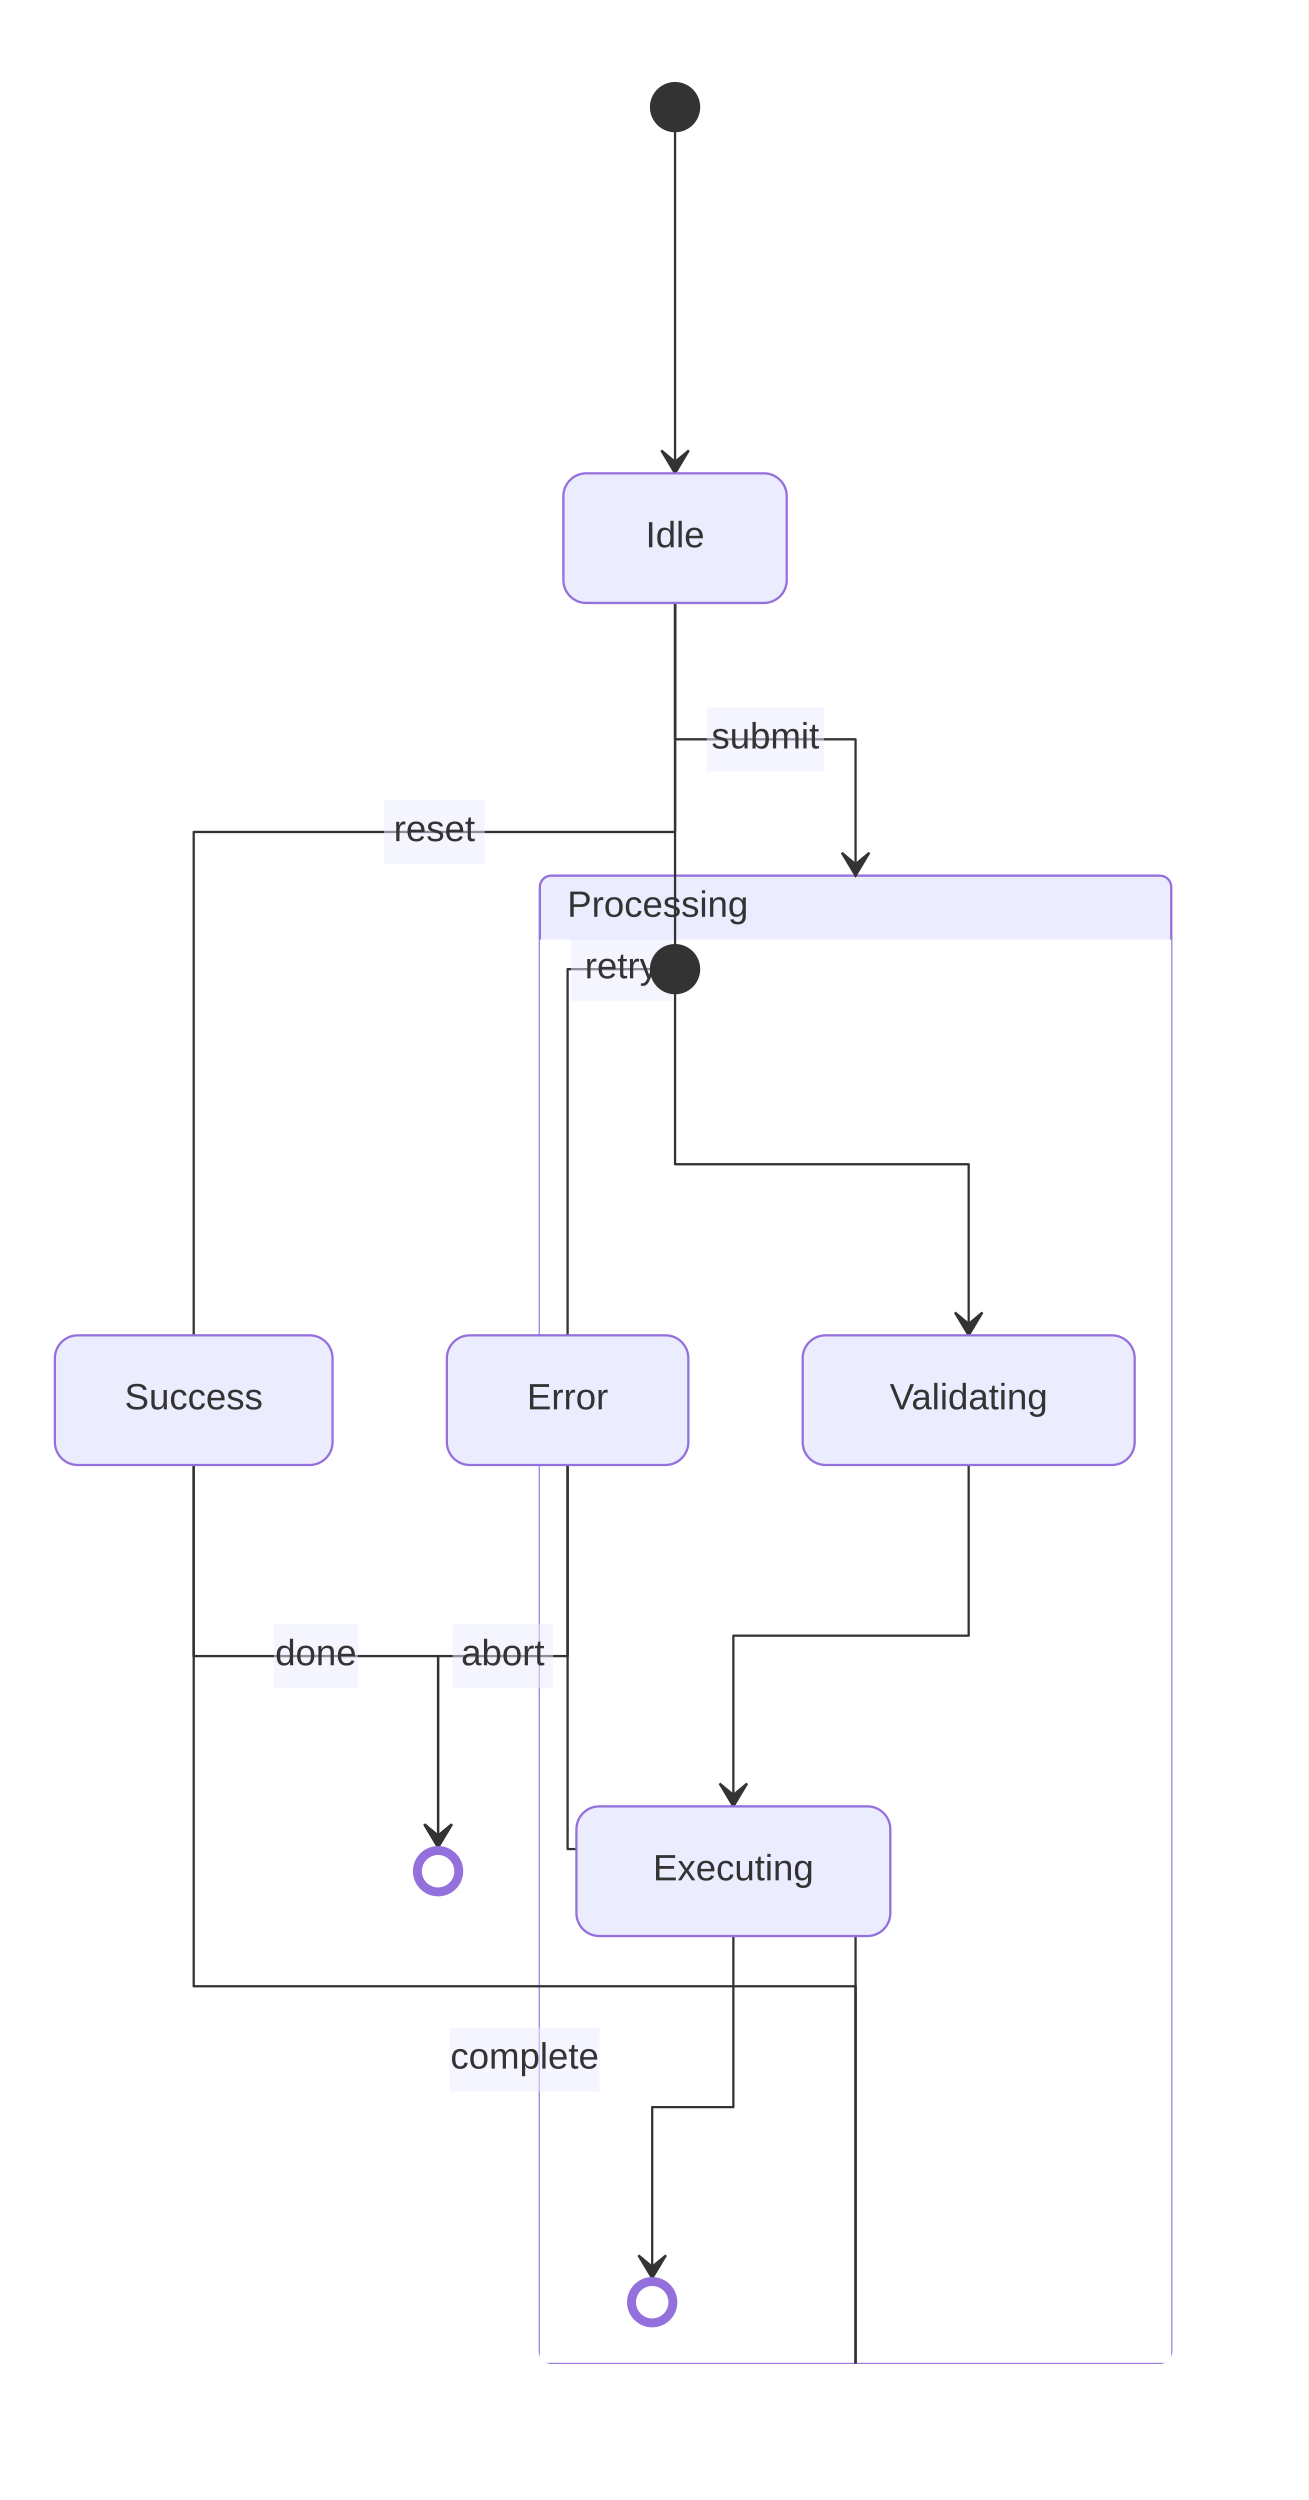
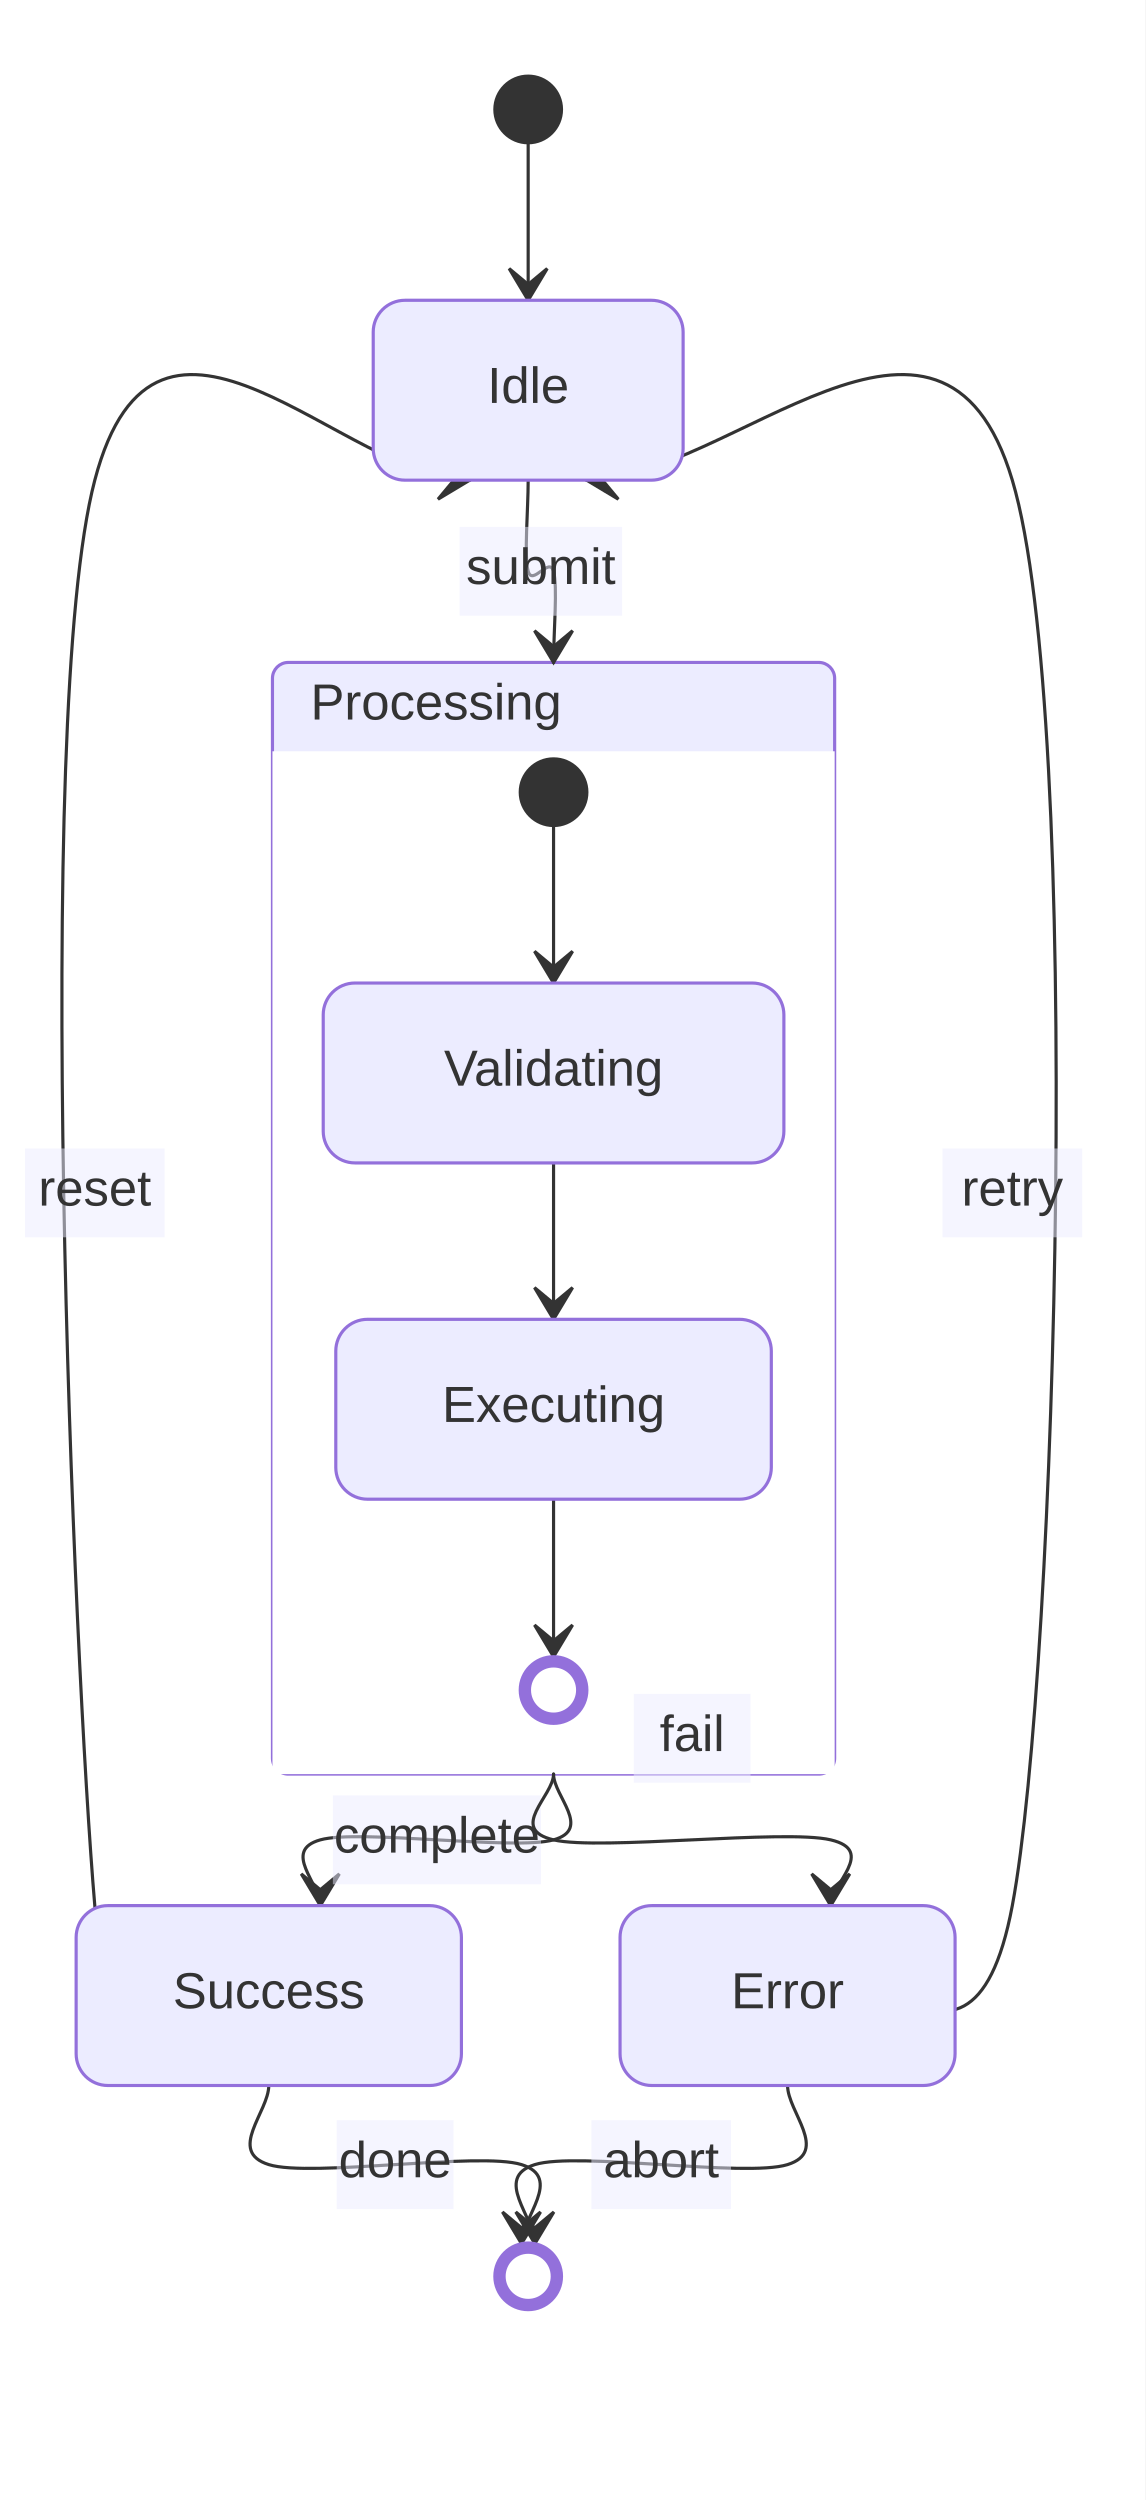
- <svg xmlns="http://www.w3.org/2000/svg" width="572.24" height="1093.35" viewBox="0 0 572.24 1093.35">
+ <svg xmlns="http://www.w3.org/2000/svg" width="361.04" height="788" viewBox="0 0 361.04 788">
  <rect width="100%" height="100%" fill="#FFFFFF" />
  <defs>
    <marker id="arrow-0" viewBox="0 0 10 10" refX="5" refY="5" markerUnits="userSpaceOnUse" markerWidth="8" markerHeight="8" orient="auto">
      <path d="M 0 0 L 10 5 L 0 10 z" fill="#333333" />
    </marker>
    <marker id="arrow-start-0" viewBox="0 0 10 10" refX="4.5" refY="5" markerUnits="userSpaceOnUse" markerWidth="8" markerHeight="8" orient="auto">
      <path d="M 0 5 L 10 10 L 10 0 z" fill="#333333" />
    </marker>
    <marker id="arrow-state-0" viewBox="0 0 20 14" refX="19" refY="7" markerUnits="userSpaceOnUse" markerWidth="20" markerHeight="14" orient="auto">
      <path d="M 19 7 L 9 13 L 14 7 L 9 1 Z" fill="#333333" stroke="#333333" />
    </marker>
  </defs>
-   <rect x="236.09" y="382.95" width="276.15" height="650.40" rx="5" ry="5" fill="#ECECFF" stroke="#9370DB" stroke-width="1" />
-   <rect x="236.09" y="410.95" width="276.15" height="622.40" fill="#FFFFFF" stroke="none" />
-   <text x="248.09" y="400.95" text-anchor="start" font-family="'trebuchet ms', verdana, arial, sans-serif" font-size="16" fill="#333333">
-     <tspan x="248.09" dy="0.00">Processing</tspan>
+   <rect x="85.88" y="208.80" width="177.20" height="350.40" rx="5" ry="5" fill="#ECECFF" stroke="#9370DB" stroke-width="1" />
+   <rect x="85.88" y="236.80" width="177.20" height="322.40" fill="#FFFFFF" stroke="none" />
+   <text x="97.88" y="226.80" text-anchor="start" font-family="'trebuchet ms', verdana, arial, sans-serif" font-size="16" fill="#333333">
+     <tspan x="97.88" dy="0.00">Processing</tspan>
  </text>
-   <path d="M 295.23 57.35 L 295.23 132.18 L 295.23 132.18 L 295.23 207.00" fill="none" stroke="#333333" stroke-width="1" marker-end="url(#arrow-state-0)" stroke-linecap="round" stroke-linejoin="round" />
-   <path d="M 295.23 263.70 L 295.23 323.33 L 374.17 323.33 L 374.17 382.95" fill="none" stroke="#333333" stroke-width="1" marker-end="url(#arrow-state-0)" stroke-linecap="round" stroke-linejoin="round" />
-   <rect x="309.10" y="309.33" width="51.20" height="28.00" rx="0" ry="0" fill="#ECECFF" fill-opacity="0.5" stroke="none" />
-   <text x="334.70" y="327.33" text-anchor="middle" font-family="'trebuchet ms', verdana, arial, sans-serif" font-size="16" fill="#333333">
-     <tspan x="334.70" dy="0.00">submit</tspan>
+   <path d="M 166.480,45.000C166.480,53.275,166.480,65.688,166.480,69.825C166.480,73.962,166.480,65.688,166.480,69.825C166.480,73.962,166.480,86.375,166.480,94.650" fill="none" stroke="#333333" stroke-width="1" marker-end="url(#arrow-state-0)" stroke-linecap="round" stroke-linejoin="round" />
+   <path d="M 166.480,151.350C166.480,160.925,165.147,175.288,166.480,180.075C167.813,184.863,173.147,175.288,174.480,180.075C175.813,184.863,174.480,199.225,174.480,208.800" fill="none" stroke="#333333" stroke-width="1" marker-end="url(#arrow-state-0)" stroke-linecap="round" stroke-linejoin="round" />
+   <rect x="144.88" y="166.08" width="51.20" height="28.00" rx="0" ry="0" fill="#ECECFF" fill-opacity="0.5" stroke="none" />
+   <text x="170.48" y="184.08" text-anchor="middle" font-family="'trebuchet ms', verdana, arial, sans-serif" font-size="16" fill="#333333">
+     <tspan x="170.48" dy="0.00">submit</tspan>
  </text>
-   <path d="M 374.17 1033.35 L 374.17 868.68 L 84.72 868.68 L 84.72 584.00" fill="none" stroke="#333333" stroke-width="1" marker-end="url(#arrow-state-0)" stroke-linecap="round" stroke-linejoin="round" />
-   <rect x="196.64" y="886.68" width="65.60" height="28.00" rx="0" ry="0" fill="#ECECFF" fill-opacity="0.5" stroke="none" />
-   <text x="229.44" y="904.68" text-anchor="middle" font-family="'trebuchet ms', verdana, arial, sans-serif" font-size="16" fill="#333333">
-     <tspan x="229.44" dy="0.00">complete</tspan>
+   <path d="M 174.480,559.200C174.480,566.108,186.733,576.471,174.480,579.925C162.227,583.379,113.213,576.471,100.960,579.925C88.707,583.379,100.960,593.742,100.960,600.650" fill="none" stroke="#333333" stroke-width="1" marker-end="url(#arrow-state-0)" stroke-linecap="round" stroke-linejoin="round" />
+   <rect x="104.92" y="565.93" width="65.60" height="28.00" rx="0" ry="0" fill="#ECECFF" fill-opacity="0.5" stroke="none" />
+   <text x="137.72" y="583.93" text-anchor="middle" font-family="'trebuchet ms', verdana, arial, sans-serif" font-size="16" fill="#333333">
+     <tspan x="137.72" dy="0.00">complete</tspan>
  </text>
-   <path d="M 374.17 1033.35 L 374.17 808.68 L 248.24 808.68 L 248.24 584.00" fill="none" stroke="#333333" stroke-width="1" marker-end="url(#arrow-state-0)" stroke-linecap="round" stroke-linejoin="round" />
-   <rect x="292.80" y="794.68" width="36.80" height="28.00" rx="0" ry="0" fill="#ECECFF" fill-opacity="0.5" stroke="none" />
-   <text x="311.20" y="812.68" text-anchor="middle" font-family="'trebuchet ms', verdana, arial, sans-serif" font-size="16" fill="#333333">
-     <tspan x="311.20" dy="0.00">fail</tspan>
+   <path d="M 174.480,559.200C174.480,566.108,159.920,576.471,174.480,579.925C189.040,583.379,247.280,576.471,261.840,579.925C276.400,583.379,261.840,593.742,261.840,600.650" fill="none" stroke="#333333" stroke-width="1" marker-end="url(#arrow-state-0)" stroke-linecap="round" stroke-linejoin="round" />
+   <rect x="199.76" y="533.93" width="36.80" height="28.00" rx="0" ry="0" fill="#ECECFF" fill-opacity="0.5" stroke="none" />
+   <text x="218.16" y="551.93" text-anchor="middle" font-family="'trebuchet ms', verdana, arial, sans-serif" font-size="16" fill="#333333">
+     <tspan x="218.16" dy="0.00">fail</tspan>
  </text>
-   <path d="M 84.72 640.70 L 84.72 363.85 L 295.23 363.85 L 295.23 207.00" fill="none" stroke="#333333" stroke-width="1" marker-end="url(#arrow-state-0)" stroke-linecap="round" stroke-linejoin="round" />
-   <rect x="167.98" y="349.85" width="44.00" height="28.00" rx="0" ry="0" fill="#ECECFF" fill-opacity="0.5" stroke="none" />
-   <text x="189.98" y="367.85" text-anchor="middle" font-family="'trebuchet ms', verdana, arial, sans-serif" font-size="16" fill="#333333">
-     <tspan x="189.98" dy="0.00">reset</tspan>
+   <path d="M 68.480,600.650C55.613,600.650,36.313,675.533,29.880,600.650C23.447,525.767,10.183,226.233,29.880,151.350C49.577,76.467,108.667,151.350,148.060,151.350" fill="none" stroke="#333333" stroke-width="1" marker-end="url(#arrow-state-0)" stroke-linecap="round" stroke-linejoin="round" />
+   <rect x="7.88" y="362.00" width="44.00" height="28.00" rx="0" ry="0" fill="#ECECFF" fill-opacity="0.5" stroke="none" />
+   <text x="29.88" y="380.00" text-anchor="middle" font-family="'trebuchet ms', verdana, arial, sans-serif" font-size="16" fill="#333333">
+     <tspan x="29.88" dy="0.00">reset</tspan>
  </text>
-   <path d="M 248.24 640.70 L 248.24 423.85 L 295.23 423.85 L 295.23 207.00" fill="none" stroke="#333333" stroke-width="1" marker-end="url(#arrow-state-0)" stroke-linecap="round" stroke-linejoin="round" />
-   <rect x="249.74" y="409.85" width="44.00" height="28.00" rx="0" ry="0" fill="#ECECFF" fill-opacity="0.5" stroke="none" />
-   <text x="271.74" y="427.85" text-anchor="middle" font-family="'trebuchet ms', verdana, arial, sans-serif" font-size="16" fill="#333333">
-     <tspan x="271.74" dy="0.00">retry</tspan>
+   <path d="M 234.640,600.650C262.787,600.650,305.007,675.533,319.080,600.650C333.153,525.767,341.443,226.233,319.080,151.350C296.717,76.467,229.627,151.350,184.900,151.350" fill="none" stroke="#333333" stroke-width="1" marker-end="url(#arrow-state-0)" stroke-linecap="round" stroke-linejoin="round" />
+   <rect x="297.08" y="362.00" width="44.00" height="28.00" rx="0" ry="0" fill="#ECECFF" fill-opacity="0.5" stroke="none" />
+   <text x="319.08" y="380.00" text-anchor="middle" font-family="'trebuchet ms', verdana, arial, sans-serif" font-size="16" fill="#333333">
+     <tspan x="319.08" dy="0.00">retry</tspan>
  </text>
-   <path d="M 248.24 640.70 L 248.24 724.28 L 191.59 724.28 L 191.59 807.85" fill="none" stroke="#333333" stroke-width="1" marker-end="url(#arrow-state-0)" stroke-linecap="round" stroke-linejoin="round" />
-   <rect x="197.92" y="710.28" width="44.00" height="28.00" rx="0" ry="0" fill="#ECECFF" fill-opacity="0.5" stroke="none" />
-   <text x="219.92" y="728.28" text-anchor="middle" font-family="'trebuchet ms', verdana, arial, sans-serif" font-size="16" fill="#333333">
-     <tspan x="219.92" dy="0.00">abort</tspan>
+   <path d="M 248.240,657.350C248.240,665.660,261.517,678.126,248.240,682.281C234.963,686.436,181.857,678.126,168.580,682.281C155.303,686.436,168.580,698.902,168.580,707.212" fill="none" stroke="#333333" stroke-width="1" marker-end="url(#arrow-state-0)" stroke-linecap="round" stroke-linejoin="round" />
+   <rect x="186.41" y="668.28" width="44.00" height="28.00" rx="0" ry="0" fill="#ECECFF" fill-opacity="0.5" stroke="none" />
+   <text x="208.41" y="686.28" text-anchor="middle" font-family="'trebuchet ms', verdana, arial, sans-serif" font-size="16" fill="#333333">
+     <tspan x="208.41" dy="0.00">abort</tspan>
  </text>
-   <path d="M 84.72 640.70 L 84.72 724.28 L 191.59 724.28 L 191.59 807.85" fill="none" stroke="#333333" stroke-width="1" marker-end="url(#arrow-state-0)" stroke-linecap="round" stroke-linejoin="round" />
-   <rect x="119.75" y="710.28" width="36.80" height="28.00" rx="0" ry="0" fill="#ECECFF" fill-opacity="0.5" stroke="none" />
-   <text x="138.15" y="728.28" text-anchor="middle" font-family="'trebuchet ms', verdana, arial, sans-serif" font-size="16" fill="#333333">
-     <tspan x="138.15" dy="0.00">done</tspan>
+   <path d="M 84.720,657.350C84.720,665.660,71.443,678.126,84.720,682.281C97.997,686.436,151.103,678.126,164.380,682.281C177.657,686.436,164.380,698.902,164.380,707.212" fill="none" stroke="#333333" stroke-width="1" marker-end="url(#arrow-state-0)" stroke-linecap="round" stroke-linejoin="round" />
+   <rect x="106.15" y="668.28" width="36.80" height="28.00" rx="0" ry="0" fill="#ECECFF" fill-opacity="0.5" stroke="none" />
+   <text x="124.55" y="686.28" text-anchor="middle" font-family="'trebuchet ms', verdana, arial, sans-serif" font-size="16" fill="#333333">
+     <tspan x="124.55" dy="0.00">done</tspan>
  </text>
-   <path d="M 295.23 434.35 L 295.23 509.17 L 423.64 509.17 L 423.64 584.00" fill="none" stroke="#333333" stroke-width="1" marker-end="url(#arrow-state-0)" stroke-linecap="round" stroke-linejoin="round" />
-   <path d="M 423.64 640.70 L 423.64 715.35 L 320.73 715.35 L 320.73 790.00" fill="none" stroke="#333333" stroke-width="1" marker-end="url(#arrow-state-0)" stroke-linecap="round" stroke-linejoin="round" />
-   <path d="M 320.73 846.70 L 320.73 921.53 L 285.23 921.53 L 285.23 996.35" fill="none" stroke="#333333" stroke-width="1" marker-end="url(#arrow-state-0)" stroke-linecap="round" stroke-linejoin="round" />
-   <rect x="195.44" y="584.00" width="105.60" height="56.70" rx="10" ry="10" fill="#ECECFF" stroke="#9370DB" stroke-width="1" stroke-linejoin="round" stroke-linecap="round" />
-   <text x="248.24" y="616.35" text-anchor="middle" font-family="'trebuchet ms', verdana, arial, sans-serif" font-size="16" fill="#333333">
+   <path d="M 174.480,260.200C174.480,268.475,174.480,280.888,174.480,285.025C174.480,289.162,174.480,280.887,174.480,285.025C174.480,289.163,174.480,301.575,174.480,309.850" fill="none" stroke="#333333" stroke-width="1" marker-end="url(#arrow-state-0)" stroke-linecap="round" stroke-linejoin="round" />
+   <path d="M 174.480,366.550C174.480,374.767,174.480,387.092,174.480,391.200C174.480,395.308,174.480,387.092,174.480,391.200C174.480,395.308,174.480,407.633,174.480,415.850" fill="none" stroke="#333333" stroke-width="1" marker-end="url(#arrow-state-0)" stroke-linecap="round" stroke-linejoin="round" />
+   <path d="M 174.480,472.550C174.480,480.825,174.480,493.237,174.480,497.375C174.480,501.513,174.480,493.237,174.480,497.375C174.480,501.513,174.480,513.925,174.480,522.200" fill="none" stroke="#333333" stroke-width="1" marker-end="url(#arrow-state-0)" stroke-linecap="round" stroke-linejoin="round" />
+   <rect x="195.44" y="600.65" width="105.60" height="56.70" rx="10" ry="10" fill="#ECECFF" stroke="#9370DB" stroke-width="1" stroke-linejoin="round" stroke-linecap="round" />
+   <text x="248.24" y="633.00" text-anchor="middle" font-family="'trebuchet ms', verdana, arial, sans-serif" font-size="16" fill="#333333">
    <tspan x="248.24" dy="0.00">Error</tspan>
  </text>
-   <rect x="252.09" y="790.00" width="137.28" height="56.70" rx="10" ry="10" fill="#ECECFF" stroke="#9370DB" stroke-width="1" stroke-linejoin="round" stroke-linecap="round" />
-   <text x="320.73" y="822.35" text-anchor="middle" font-family="'trebuchet ms', verdana, arial, sans-serif" font-size="16" fill="#333333">
-     <tspan x="320.73" dy="0.00">Executing</tspan>
+   <rect x="105.84" y="415.85" width="137.28" height="56.70" rx="10" ry="10" fill="#ECECFF" stroke="#9370DB" stroke-width="1" stroke-linejoin="round" stroke-linecap="round" />
+   <text x="174.48" y="448.20" text-anchor="middle" font-family="'trebuchet ms', verdana, arial, sans-serif" font-size="16" fill="#333333">
+     <tspan x="174.48" dy="0.00">Executing</tspan>
  </text>
-   <rect x="246.39" y="207.00" width="97.68" height="56.70" rx="10" ry="10" fill="#ECECFF" stroke="#9370DB" stroke-width="1" stroke-linejoin="round" stroke-linecap="round" />
-   <text x="295.23" y="239.35" text-anchor="middle" font-family="'trebuchet ms', verdana, arial, sans-serif" font-size="16" fill="#333333">
-     <tspan x="295.23" dy="0.00">Idle</tspan>
+   <rect x="117.64" y="94.65" width="97.68" height="56.70" rx="10" ry="10" fill="#ECECFF" stroke="#9370DB" stroke-width="1" stroke-linejoin="round" stroke-linecap="round" />
+   <text x="166.48" y="127.00" text-anchor="middle" font-family="'trebuchet ms', verdana, arial, sans-serif" font-size="16" fill="#333333">
+     <tspan x="166.48" dy="0.00">Idle</tspan>
  </text>
-   <rect x="24.00" y="584.00" width="121.44" height="56.70" rx="10" ry="10" fill="#ECECFF" stroke="#9370DB" stroke-width="1" stroke-linejoin="round" stroke-linecap="round" />
-   <text x="84.72" y="616.35" text-anchor="middle" font-family="'trebuchet ms', verdana, arial, sans-serif" font-size="16" fill="#333333">
+   <rect x="24.00" y="600.65" width="121.44" height="56.70" rx="10" ry="10" fill="#ECECFF" stroke="#9370DB" stroke-width="1" stroke-linejoin="round" stroke-linecap="round" />
+   <text x="84.72" y="633.00" text-anchor="middle" font-family="'trebuchet ms', verdana, arial, sans-serif" font-size="16" fill="#333333">
    <tspan x="84.72" dy="0.00">Success</tspan>
  </text>
-   <rect x="351.04" y="584.00" width="145.20" height="56.70" rx="10" ry="10" fill="#ECECFF" stroke="#9370DB" stroke-width="1" stroke-linejoin="round" stroke-linecap="round" />
-   <text x="423.64" y="616.35" text-anchor="middle" font-family="'trebuchet ms', verdana, arial, sans-serif" font-size="16" fill="#333333">
-     <tspan x="423.64" dy="0.00">Validating</tspan>
+   <rect x="101.88" y="309.85" width="145.20" height="56.70" rx="10" ry="10" fill="#ECECFF" stroke="#9370DB" stroke-width="1" stroke-linejoin="round" stroke-linecap="round" />
+   <text x="174.48" y="342.20" text-anchor="middle" font-family="'trebuchet ms', verdana, arial, sans-serif" font-size="16" fill="#333333">
+     <tspan x="174.48" dy="0.00">Validating</tspan>
  </text>
-   <circle cx="285.23" cy="1006.85" r="10.50" fill="#9370DB" stroke="#9370DB" stroke-width="1" stroke-linejoin="round" stroke-linecap="round" />
-   <circle cx="285.23" cy="1006.85" r="6.50" fill="#FFFFFF" stroke="#FFFFFF" stroke-width="1.2" stroke-linejoin="round" stroke-linecap="round" />
-   <circle cx="191.59" cy="818.35" r="10.50" fill="#9370DB" stroke="#9370DB" stroke-width="1" stroke-linejoin="round" stroke-linecap="round" />
-   <circle cx="191.59" cy="818.35" r="6.50" fill="#FFFFFF" stroke="#FFFFFF" stroke-width="1.2" stroke-linejoin="round" stroke-linecap="round" />
-   <circle cx="295.23" cy="46.85" r="10.50" fill="#333333" stroke="#333333" stroke-width="1" stroke-linejoin="round" stroke-linecap="round" />
-   <circle cx="295.23" cy="423.85" r="10.50" fill="#333333" stroke="#333333" stroke-width="1" stroke-linejoin="round" stroke-linecap="round" />
+   <circle cx="174.48" cy="532.70" r="10.50" fill="#9370DB" stroke="#9370DB" stroke-width="1" stroke-linejoin="round" stroke-linecap="round" />
+   <circle cx="174.48" cy="532.70" r="6.50" fill="#FFFFFF" stroke="#FFFFFF" stroke-width="1.2" stroke-linejoin="round" stroke-linecap="round" />
+   <circle cx="166.48" cy="717.50" r="10.50" fill="#9370DB" stroke="#9370DB" stroke-width="1" stroke-linejoin="round" stroke-linecap="round" />
+   <circle cx="166.48" cy="717.50" r="6.50" fill="#FFFFFF" stroke="#FFFFFF" stroke-width="1.2" stroke-linejoin="round" stroke-linecap="round" />
+   <circle cx="166.48" cy="34.50" r="10.50" fill="#333333" stroke="#333333" stroke-width="1" stroke-linejoin="round" stroke-linecap="round" />
+   <circle cx="174.48" cy="249.70" r="10.50" fill="#333333" stroke="#333333" stroke-width="1" stroke-linejoin="round" stroke-linecap="round" />
</svg>
